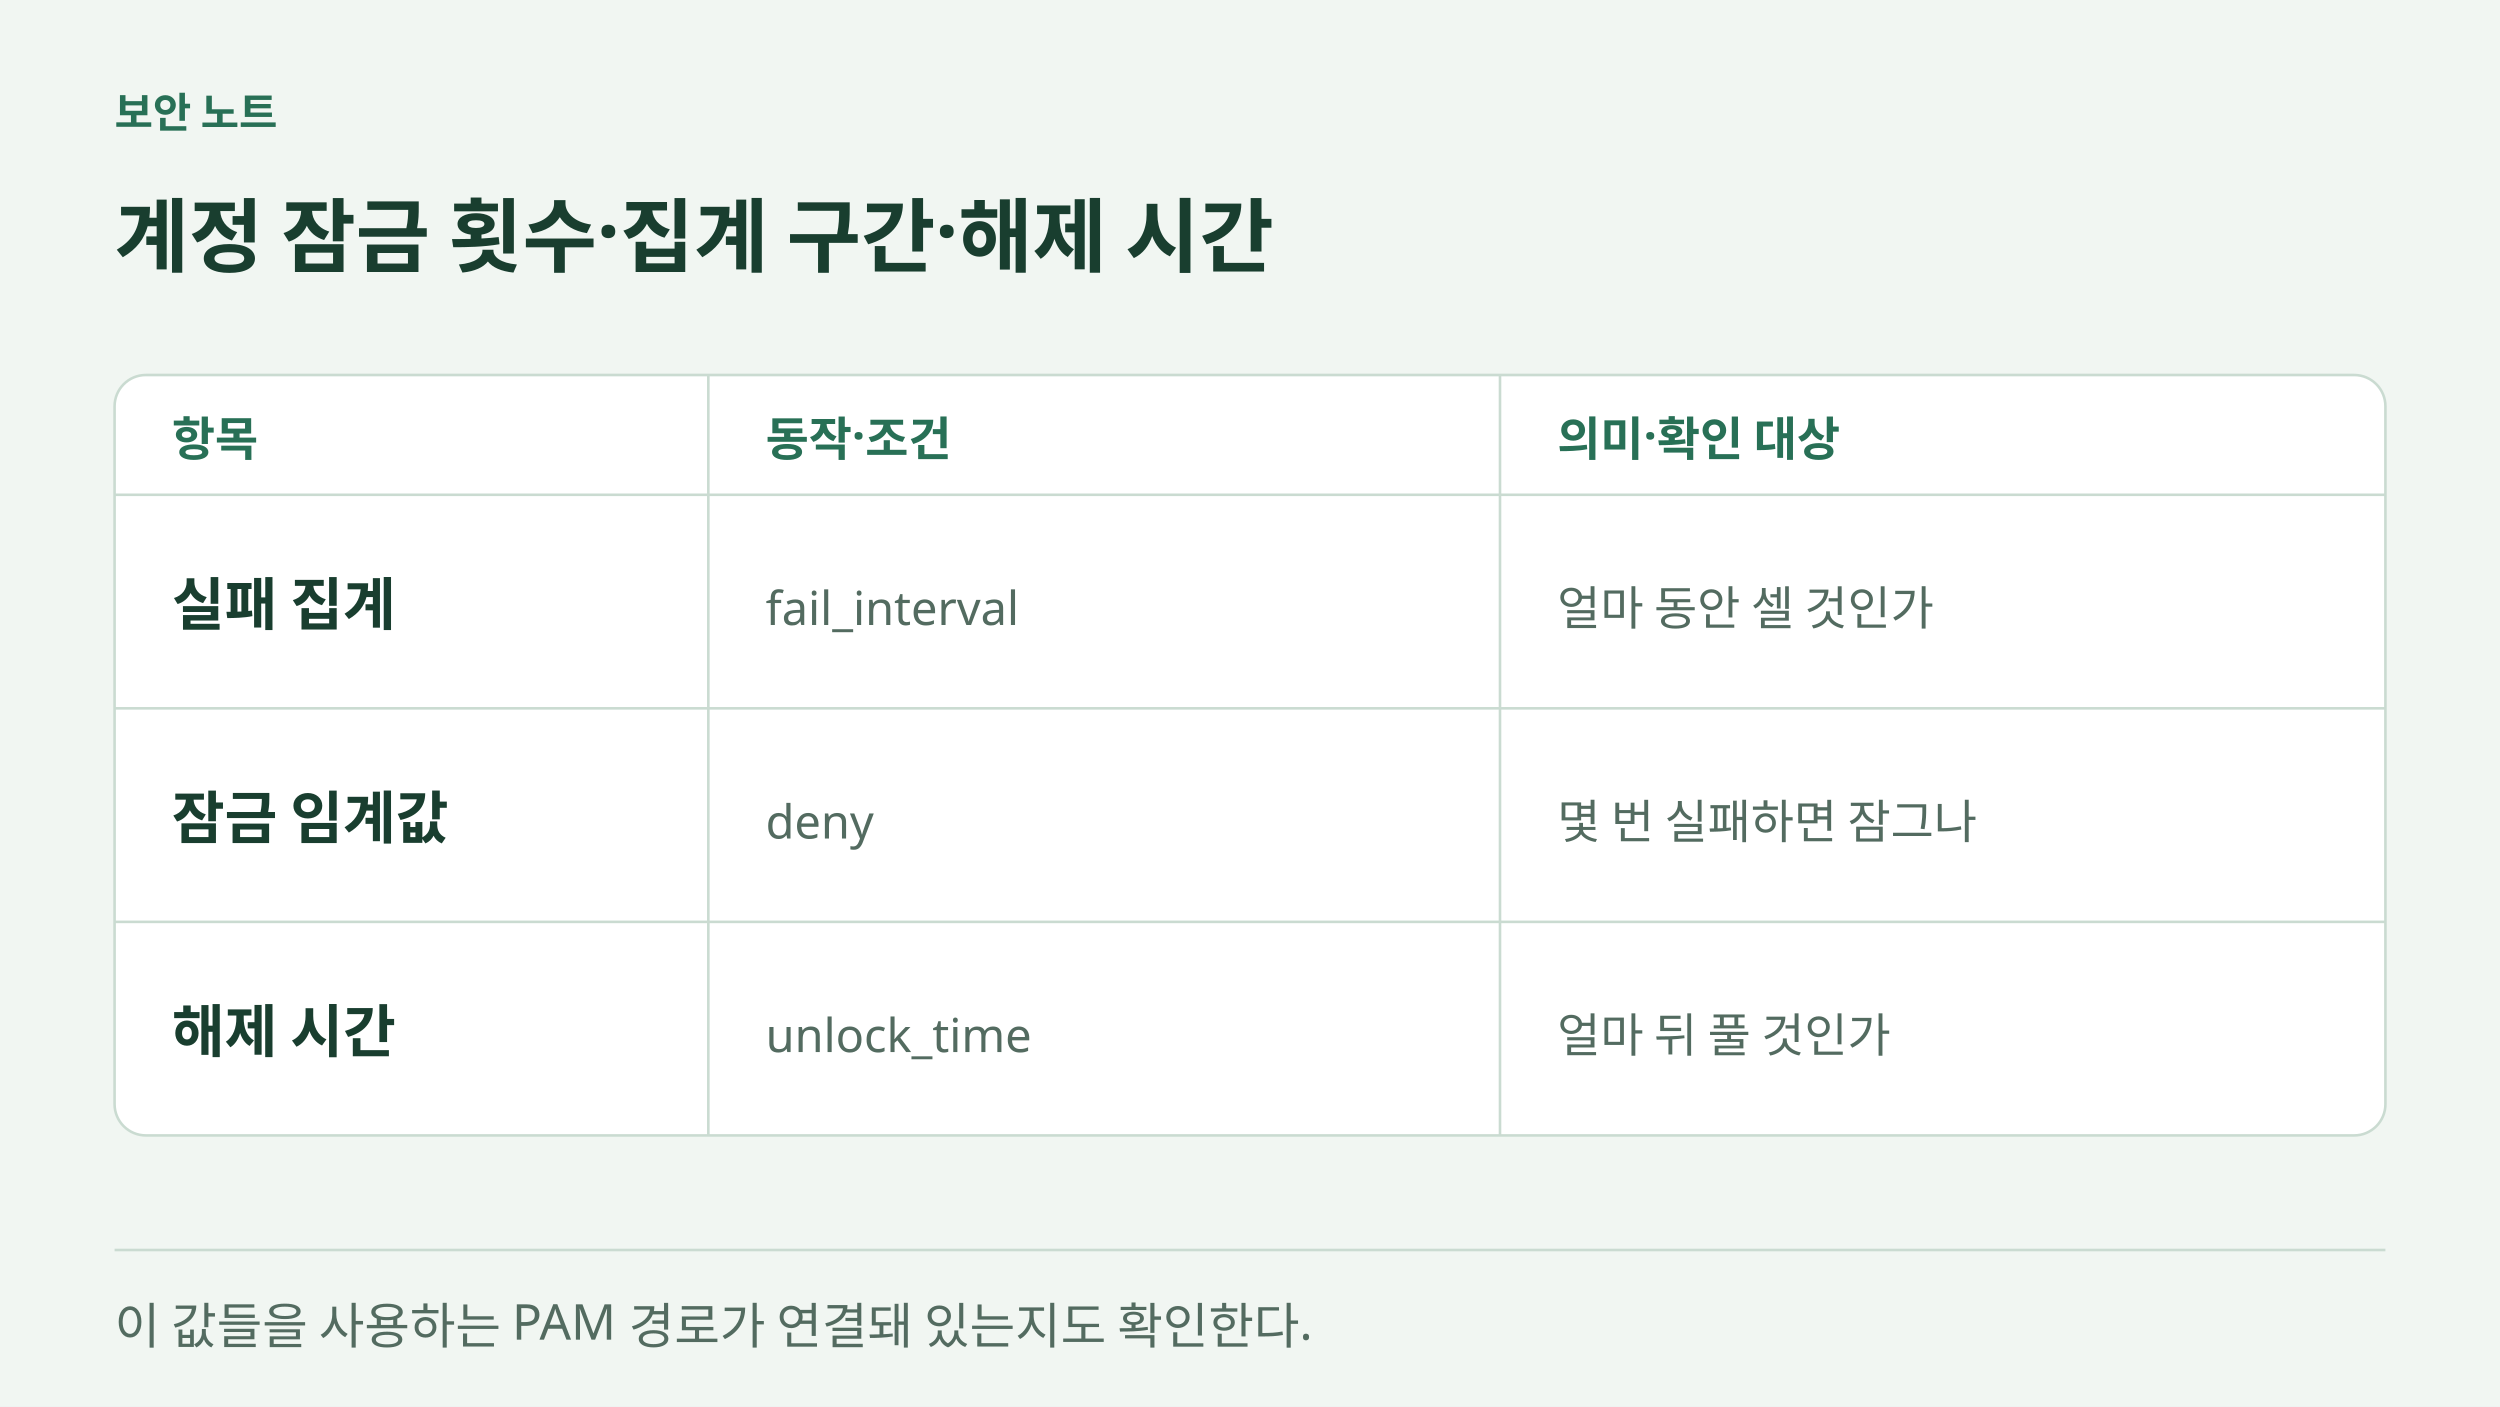
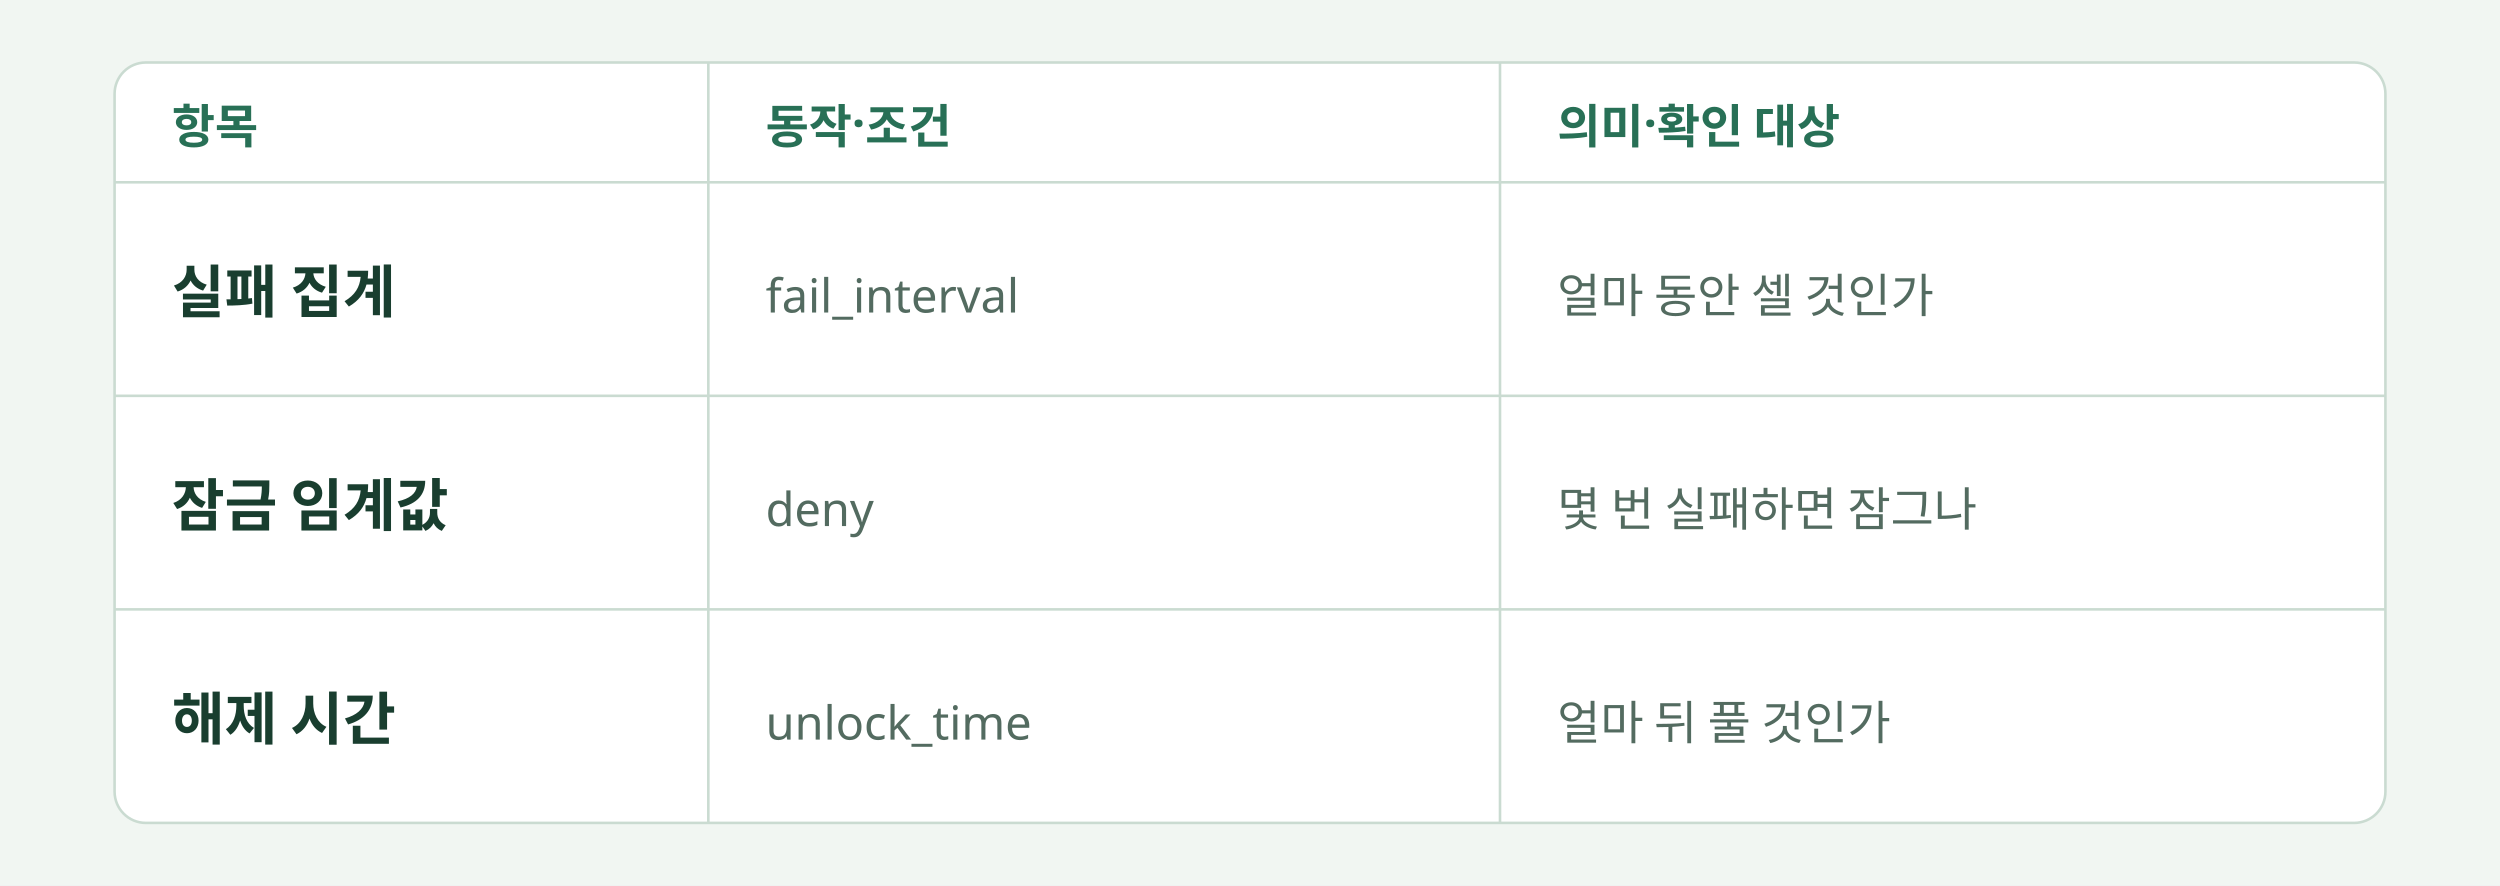
- <svg xmlns="http://www.w3.org/2000/svg" width="960" height="540" viewBox="0 0 960 540" data-diagram-kind="matrix" role="img" aria-labelledby="title desc">
+ <svg xmlns="http://www.w3.org/2000/svg" width="960" height="340" viewBox="0 120 960 340" data-diagram-kind="matrix" role="img" aria-labelledby="title desc">
  <defs>
    <marker id="arrow" viewBox="0 0 10 10" refX="9" refY="5" markerWidth="6" markerHeight="6" orient="auto-start-reverse">
      <path d="M0 0L10 5L0 10Z" fill="#7eaa93" />
    </marker>
  </defs>
-   <rect width="960" height="540" fill="#f1f6f2" />
+   <rect y="120" width="960" height="340" fill="#f1f6f2" />
  <g font-family="'Malgun Gothic','Noto Sans KR',sans-serif">
-     <text x="44" y="49" font-size="16" fill="#287056" font-weight="700" text-anchor="start">보안 노트</text>
-     <text x="44" y="102" font-size="31" fill="#193e2f" font-weight="700" text-anchor="start">계정 잠금 횟수·집계 구간·해제 시간</text>
    <rect x="44" y="144" width="872" height="292" rx="12" fill="#fff" stroke="#cadbd1" />
    <path d="M44 190H916 M44 272H916 M44 354H916 M272 144V436 M576 144V436" stroke="#cadbd1" />
    <text x="66" y="175" font-size="18" fill="#287056" font-weight="700" text-anchor="start">항목</text>
    <text x="294" y="175" font-size="18" fill="#287056" font-weight="700" text-anchor="start">동작·조건</text>
    <text x="598" y="175" font-size="18" fill="#287056" font-weight="700" text-anchor="start">의미·확인 대상</text>
    <text x="66" y="240" font-size="22" fill="#193e2f" font-weight="700" text-anchor="start">실패 집계</text>
    <text x="294" y="240" font-size="18" fill="#536b60" font-weight="400" text-anchor="start">fail_interval</text>
    <text x="598" y="240" font-size="18" fill="#536b60" font-weight="400" text-anchor="start">얼마 동안 셀 것인가</text>
    <text x="66" y="322" font-size="22" fill="#193e2f" font-weight="700" text-anchor="start">잠금 임계값</text>
    <text x="294" y="322" font-size="18" fill="#536b60" font-weight="400" text-anchor="start">deny</text>
    <text x="598" y="322" font-size="18" fill="#536b60" font-weight="400" text-anchor="start">몇 번 실패하면 잠그나</text>
    <text x="66" y="404" font-size="22" fill="#193e2f" font-weight="700" text-anchor="start">해제 시간</text>
    <text x="294" y="404" font-size="18" fill="#536b60" font-weight="400" text-anchor="start">unlock_time</text>
    <text x="598" y="404" font-size="18" fill="#536b60" font-weight="400" text-anchor="start">얼마 뒤 풀 것인가</text>
-     <path d="M44 480H916" stroke="#cadbd1" />
-     <text x="44" y="516" font-size="19" fill="#536b60" font-weight="400" text-anchor="start">이 값들을 사용하는 PAM 경로가 연결돼 있는지도 확인한다.</text>
  </g>
</svg>
